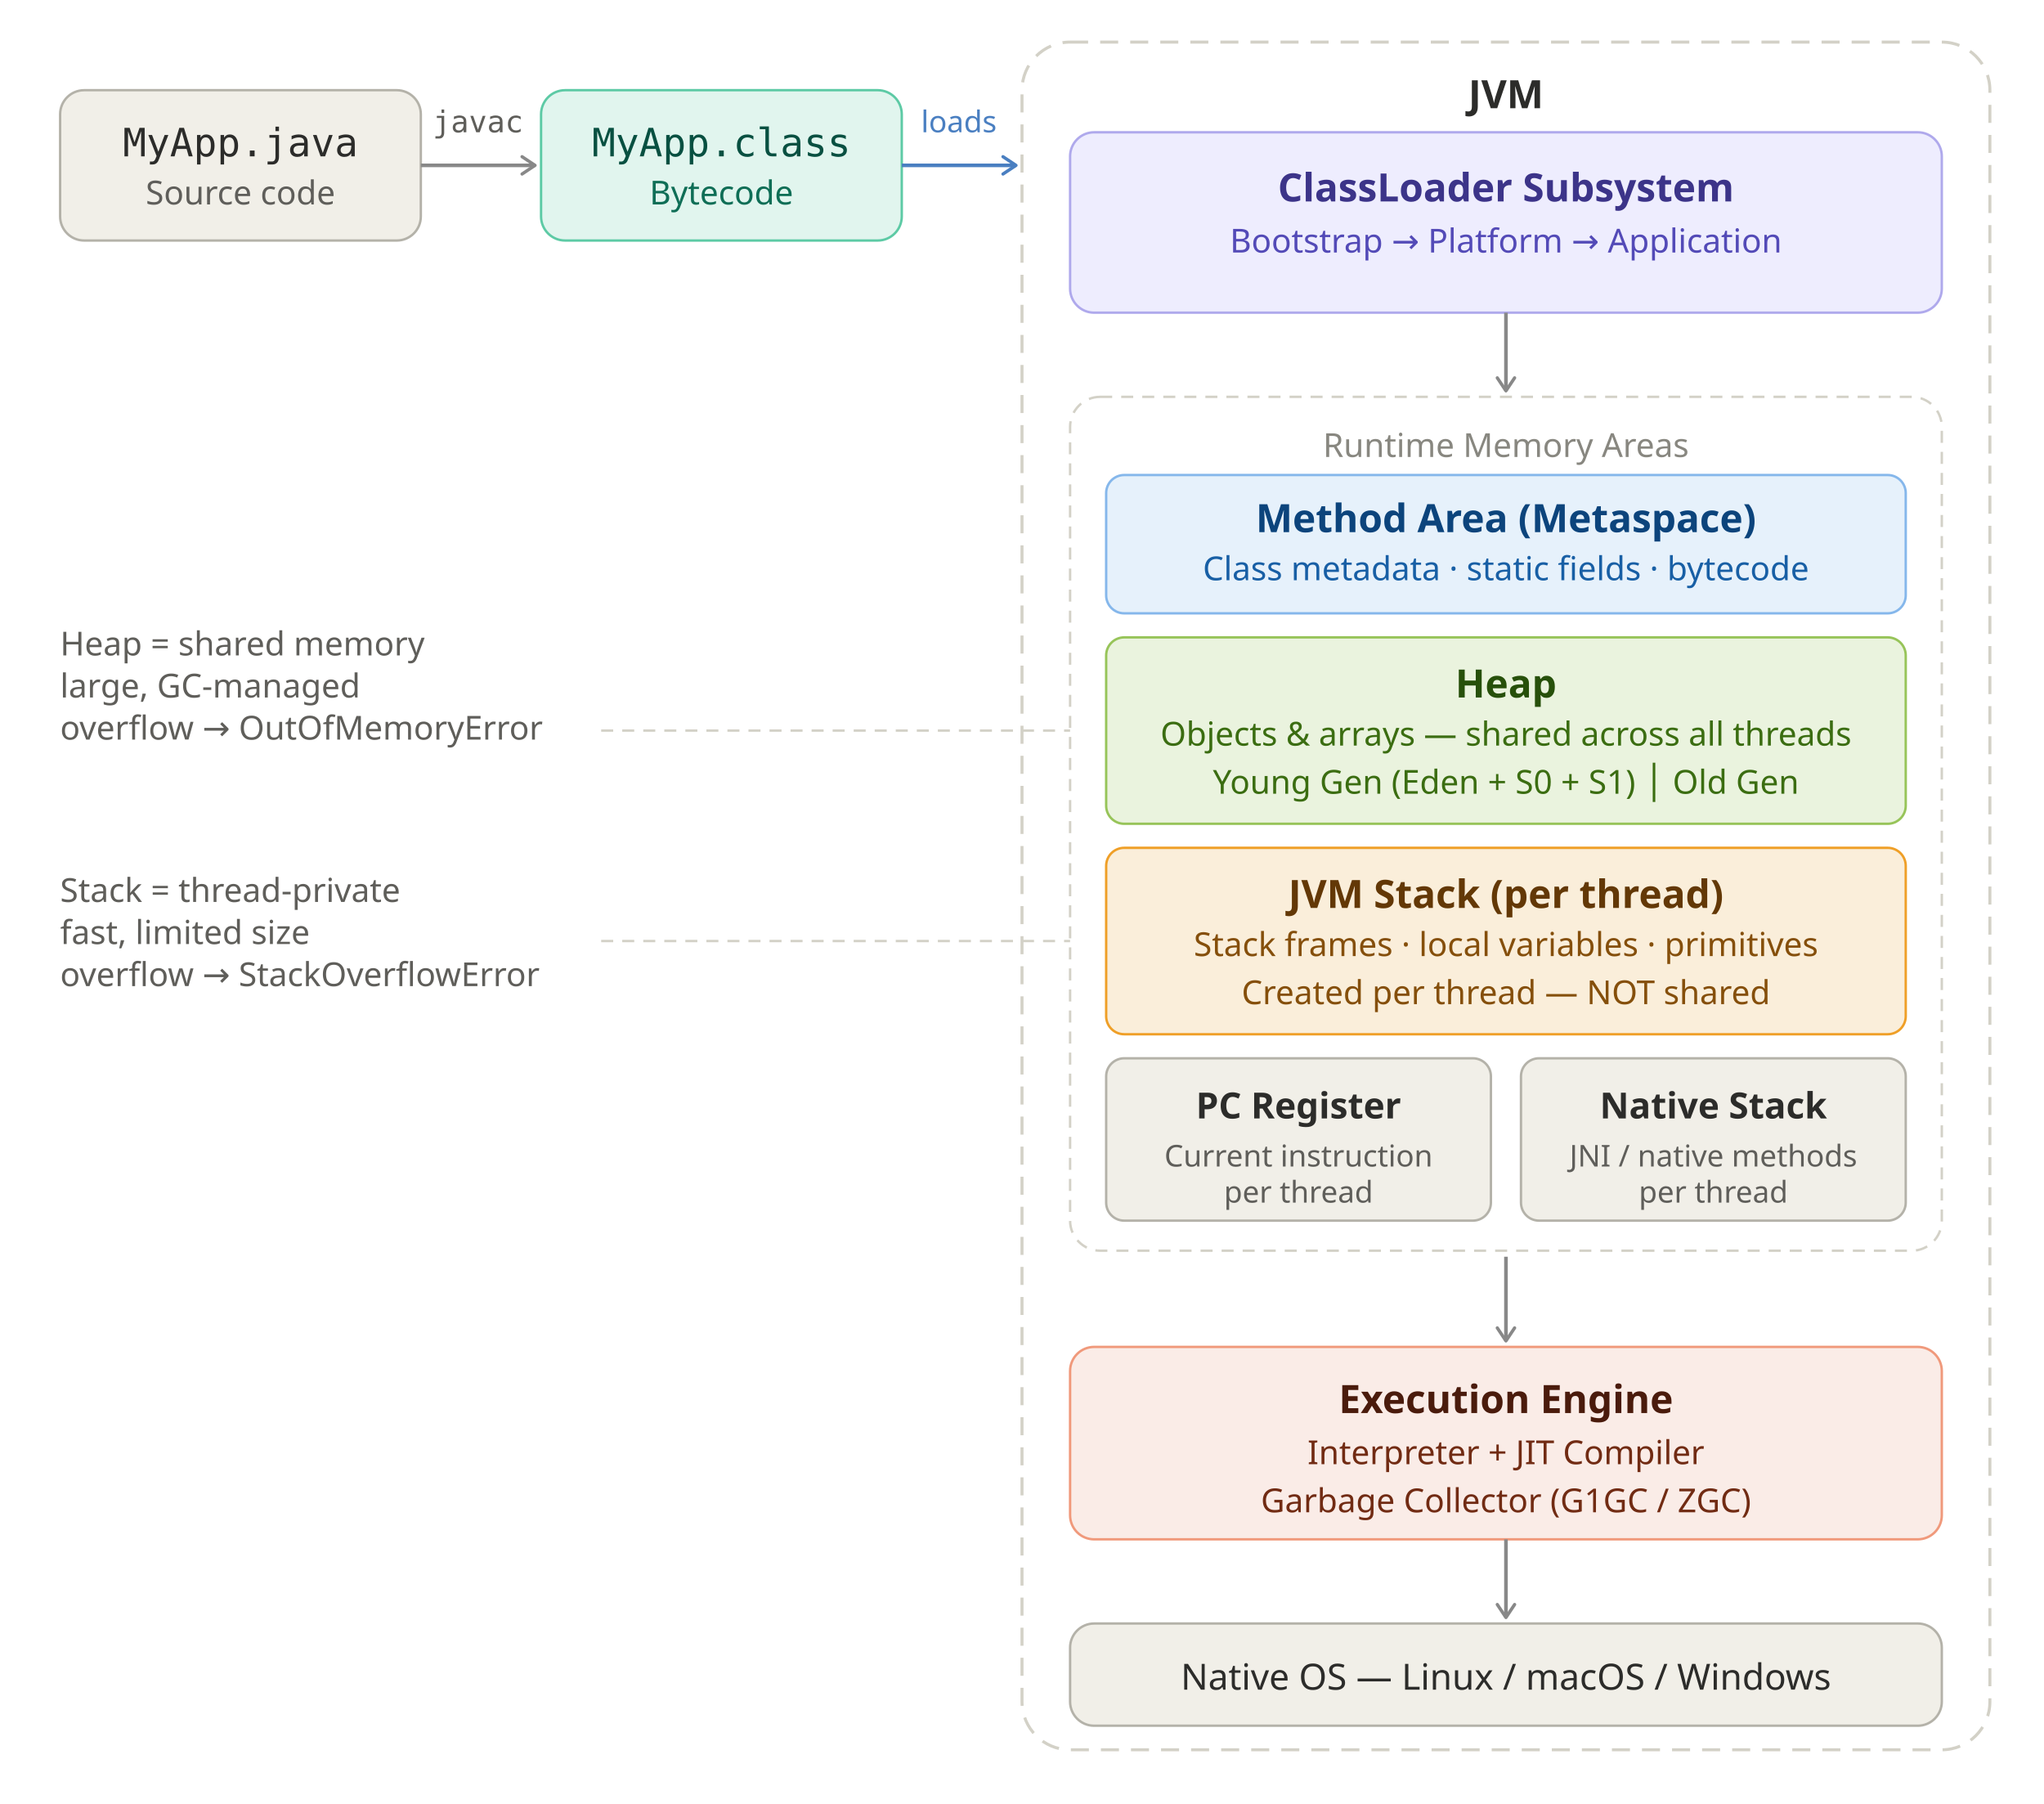
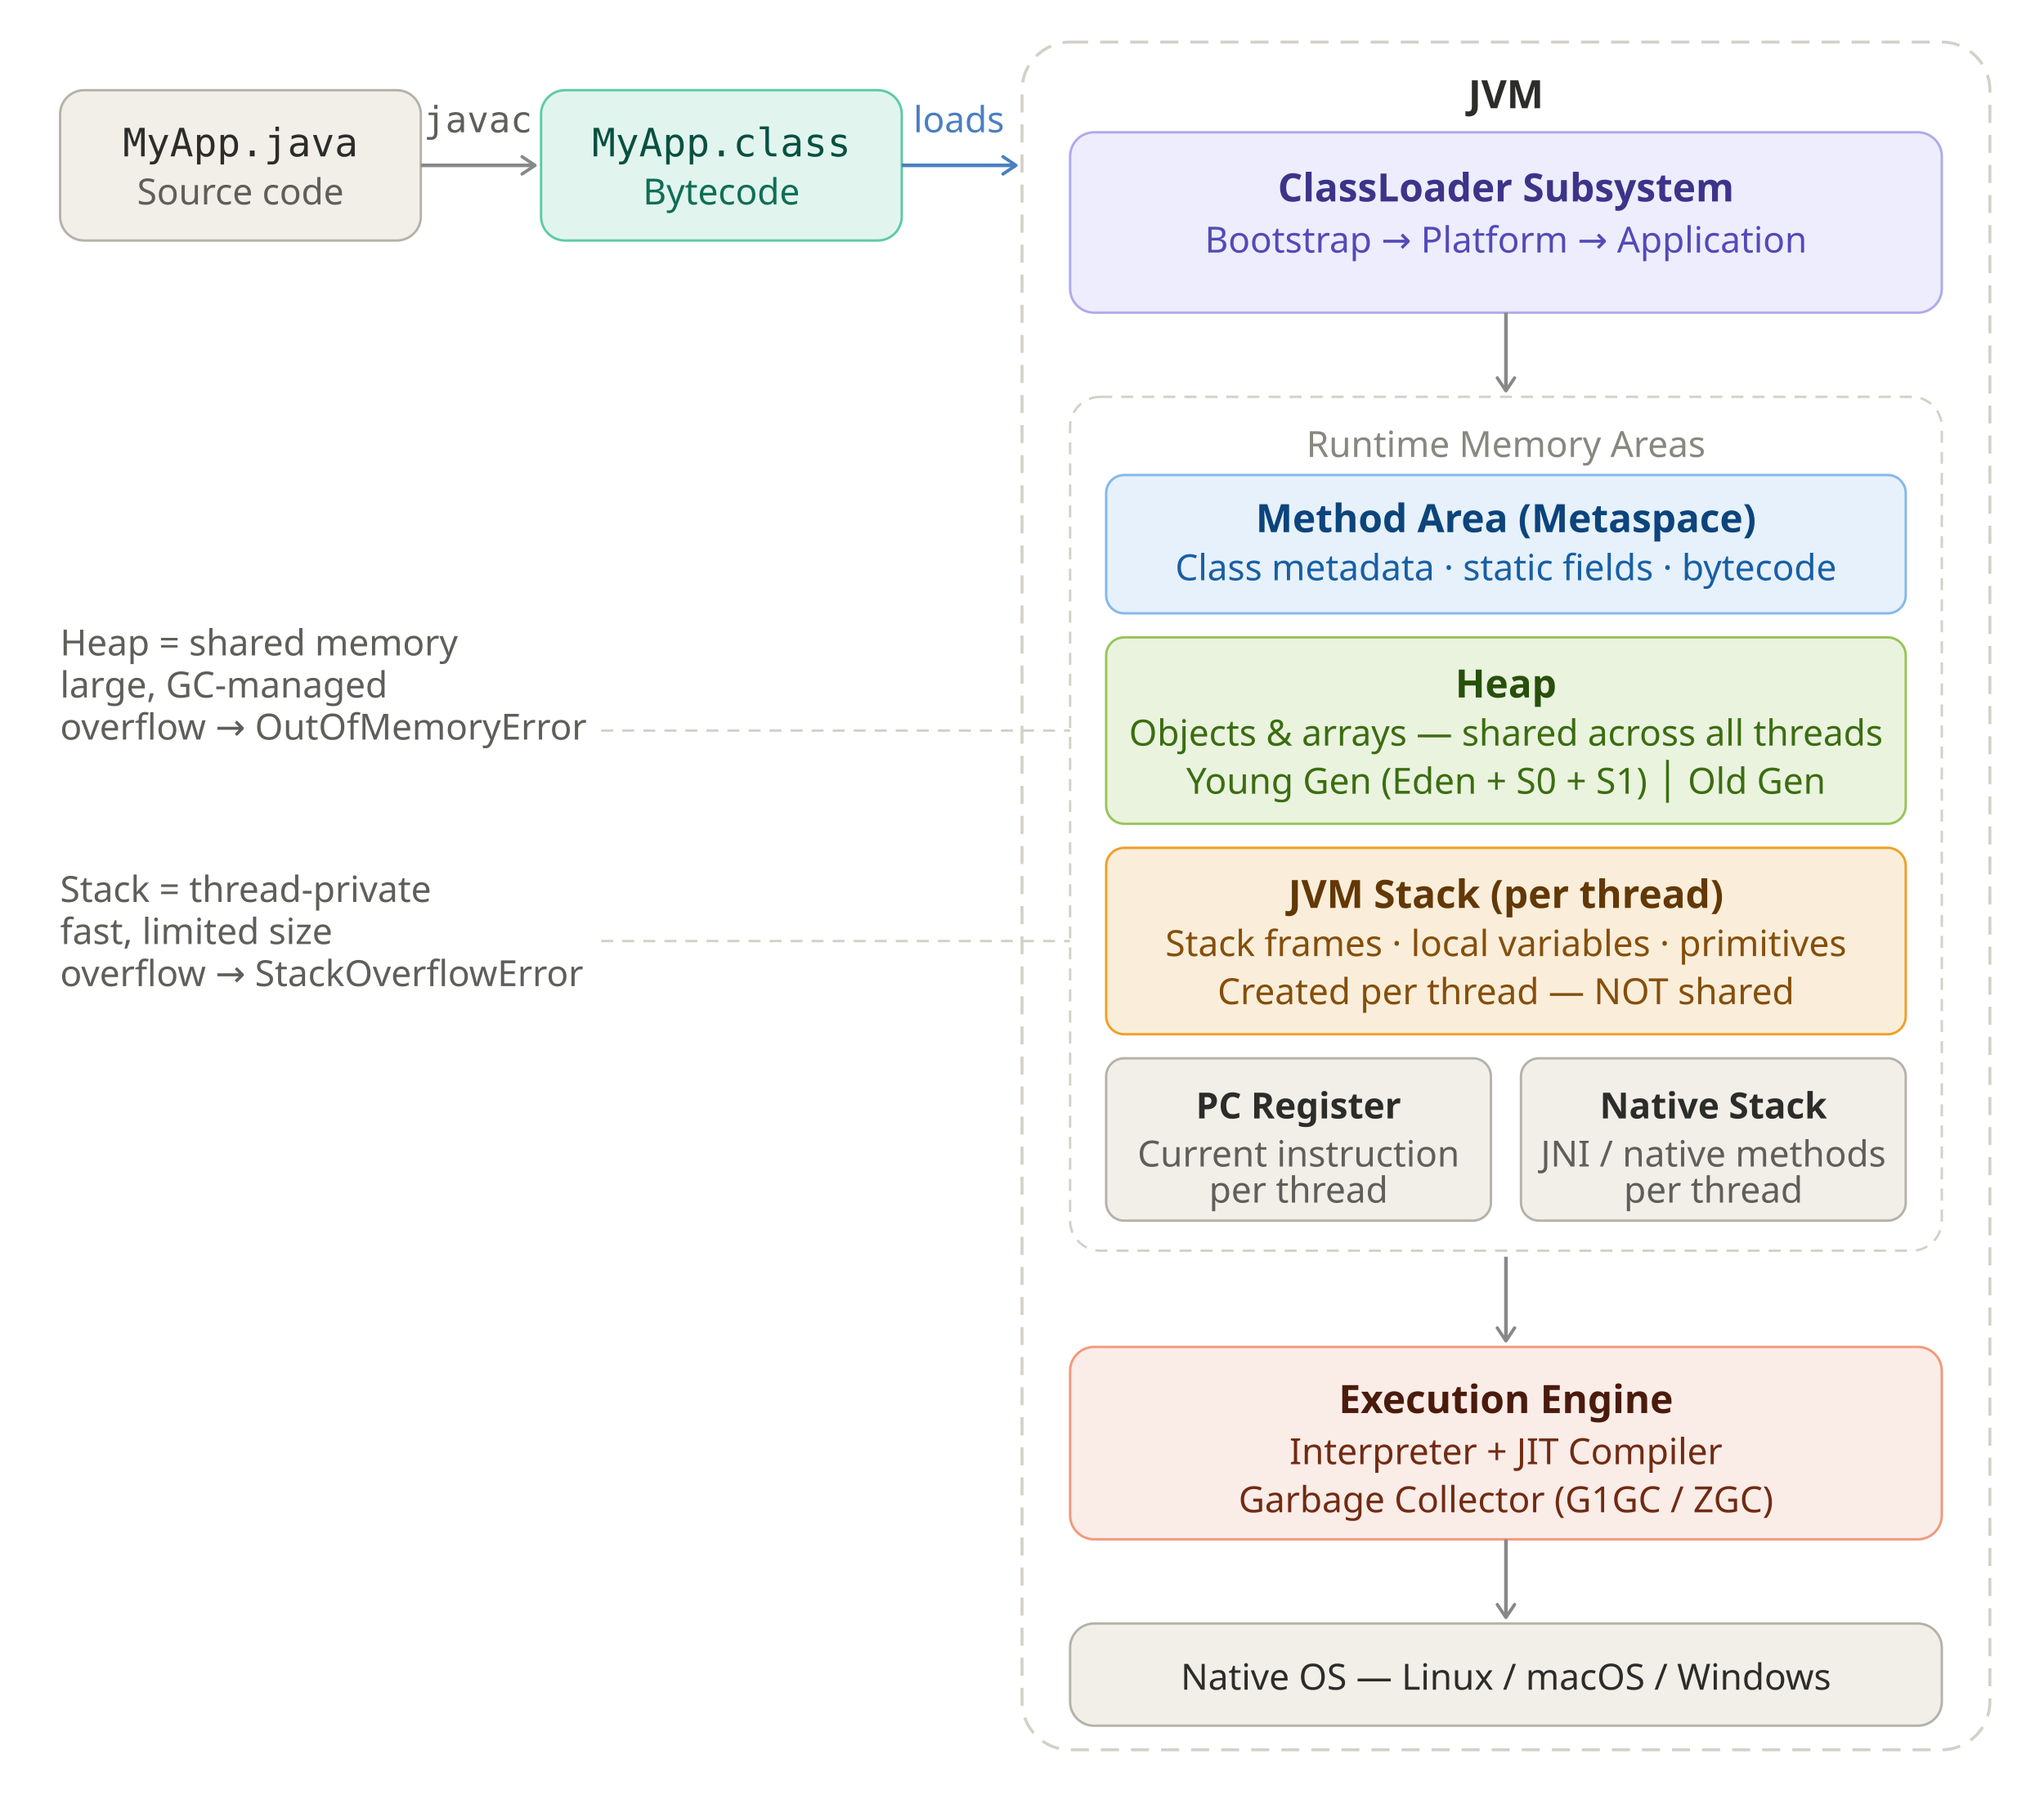
- <svg xmlns="http://www.w3.org/2000/svg" width="100%" viewBox="0 0 680 600" role="img">
+ <svg xmlns="http://www.w3.org/2000/svg" width="100%" viewBox="0 0 680 600" role="img" style="max-width:680px">
  <defs>
    <marker id="arrow" viewBox="0 0 10 10" refX="8" refY="5" markerWidth="6" markerHeight="6" orient="auto-start-reverse">
      <path d="M2 1L8 5L2 9" fill="none" stroke="#888" stroke-width="1.5" stroke-linecap="round" stroke-linejoin="round" />
    </marker>
    <marker id="arrow-blue" viewBox="0 0 10 10" refX="8" refY="5" markerWidth="6" markerHeight="6" orient="auto-start-reverse">
      <path d="M2 1L8 5L2 9" fill="none" stroke="#4A7FC1" stroke-width="1.5" stroke-linecap="round" stroke-linejoin="round" />
    </marker>
  </defs>
  <rect x="20" y="30" width="120" height="50" rx="8" fill="#F1EFE8" stroke="#B4B2A9" stroke-width="0.8" />
  <text x="80" y="52" font-family="ui-monospace,monospace" font-size="13" font-weight="500" fill="#2C2C2A" text-anchor="middle">MyApp.java</text>
-   <text x="80" y="68" font-family="ui-sans-serif,sans-serif" font-size="11" fill="#5F5E5A" text-anchor="middle">Source code</text>
+   <text x="80" y="68" font-family="ui-sans-serif,sans-serif" font-size="12" fill="#5F5E5A" text-anchor="middle">Source code</text>
  <line x1="140" y1="55" x2="178" y2="55" stroke="#888" stroke-width="1.2" marker-end="url(#arrow)" />
-   <text x="159" y="44" font-family="ui-monospace,monospace" font-size="10" fill="#5F5E5A" text-anchor="middle">javac</text>
+   <text x="159" y="44" font-family="ui-monospace,monospace" font-size="12" fill="#5F5E5A" text-anchor="middle">javac</text>
  <rect x="180" y="30" width="120" height="50" rx="8" fill="#E1F5EE" stroke="#5DCAA5" stroke-width="0.8" />
  <text x="240" y="52" font-family="ui-monospace,monospace" font-size="13" font-weight="500" fill="#085041" text-anchor="middle">MyApp.class</text>
-   <text x="240" y="68" font-family="ui-sans-serif,sans-serif" font-size="11" fill="#0F6E56" text-anchor="middle">Bytecode</text>
+   <text x="240" y="68" font-family="ui-sans-serif,sans-serif" font-size="12" fill="#0F6E56" text-anchor="middle">Bytecode</text>
  <line x1="300" y1="55" x2="338" y2="55" stroke="#4A7FC1" stroke-width="1.2" marker-end="url(#arrow-blue)" />
-   <text x="319" y="44" font-family="ui-sans-serif,sans-serif" font-size="10" fill="#4A7FC1" text-anchor="middle">loads</text>
+   <text x="319" y="44" font-family="ui-sans-serif,sans-serif" font-size="12" fill="#4A7FC1" text-anchor="middle">loads</text>
  <rect x="340" y="14" width="322" height="568" rx="16" fill="none" stroke="#D3D1C7" stroke-width="1" stroke-dasharray="6 4" />
  <text x="501" y="36" font-family="ui-sans-serif,sans-serif" font-size="13" font-weight="600" fill="#2C2C2A" text-anchor="middle">JVM</text>
  <rect x="356" y="44" width="290" height="60" rx="8" fill="#EEEDFE" stroke="#AFA9EC" stroke-width="0.8" />
  <text x="501" y="67" font-family="ui-sans-serif,sans-serif" font-size="13" font-weight="600" fill="#3C3489" text-anchor="middle">ClassLoader Subsystem</text>
-   <text x="501" y="84" font-family="ui-sans-serif,sans-serif" font-size="11" fill="#534AB7" text-anchor="middle">Bootstrap → Platform → Application</text>
+   <text x="501" y="84" font-family="ui-sans-serif,sans-serif" font-size="12" fill="#534AB7" text-anchor="middle">Bootstrap → Platform → Application</text>
  <line x1="501" y1="104" x2="501" y2="130" stroke="#888" stroke-width="1.2" marker-end="url(#arrow)" />
  <rect x="356" y="132" width="290" height="284" rx="10" fill="none" stroke="#D3D1C7" stroke-width="0.8" stroke-dasharray="4 3" />
-   <text x="501" y="152" font-family="ui-sans-serif,sans-serif" font-size="11" fill="#888780" text-anchor="middle">Runtime Memory Areas</text>
+   <text x="501" y="152" font-family="ui-sans-serif,sans-serif" font-size="12" fill="#888780" text-anchor="middle">Runtime Memory Areas</text>
  <rect x="368" y="158" width="266" height="46" rx="6" fill="#E6F1FB" stroke="#85B7EB" stroke-width="0.8" />
  <text x="501" y="177" font-family="ui-sans-serif,sans-serif" font-size="13" font-weight="600" fill="#0C447C" text-anchor="middle">Method Area (Metaspace)</text>
-   <text x="501" y="193" font-family="ui-sans-serif,sans-serif" font-size="11" fill="#185FA5" text-anchor="middle">Class metadata · static fields · bytecode</text>
+   <text x="501" y="193" font-family="ui-sans-serif,sans-serif" font-size="12" fill="#185FA5" text-anchor="middle">Class metadata · static fields · bytecode</text>
  <rect x="368" y="212" width="266" height="62" rx="6" fill="#EAF3DE" stroke="#97C459" stroke-width="0.8" />
  <text x="501" y="232" font-family="ui-sans-serif,sans-serif" font-size="13" font-weight="600" fill="#27500A" text-anchor="middle">Heap</text>
-   <text x="501" y="248" font-family="ui-sans-serif,sans-serif" font-size="11" fill="#3B6D11" text-anchor="middle">Objects &amp; arrays — shared across all threads</text>
-   <text x="501" y="264" font-family="ui-sans-serif,sans-serif" font-size="11" fill="#3B6D11" text-anchor="middle">Young Gen (Eden + S0 + S1) │ Old Gen</text>
+   <text x="501" y="248" font-family="ui-sans-serif,sans-serif" font-size="12" fill="#3B6D11" text-anchor="middle">Objects &amp; arrays — shared across all threads</text>
+   <text x="501" y="264" font-family="ui-sans-serif,sans-serif" font-size="12" fill="#3B6D11" text-anchor="middle">Young Gen (Eden + S0 + S1) │ Old Gen</text>
  <rect x="368" y="282" width="266" height="62" rx="6" fill="#FAEEDA" stroke="#EF9F27" stroke-width="0.8" />
  <text x="501" y="302" font-family="ui-sans-serif,sans-serif" font-size="13" font-weight="600" fill="#633806" text-anchor="middle">JVM Stack (per thread)</text>
-   <text x="501" y="318" font-family="ui-sans-serif,sans-serif" font-size="11" fill="#854F0B" text-anchor="middle">Stack frames · local variables · primitives</text>
-   <text x="501" y="334" font-family="ui-sans-serif,sans-serif" font-size="11" fill="#854F0B" text-anchor="middle">Created per thread — NOT shared</text>
+   <text x="501" y="318" font-family="ui-sans-serif,sans-serif" font-size="12" fill="#854F0B" text-anchor="middle">Stack frames · local variables · primitives</text>
+   <text x="501" y="334" font-family="ui-sans-serif,sans-serif" font-size="12" fill="#854F0B" text-anchor="middle">Created per thread — NOT shared</text>
  <rect x="368" y="352" width="128" height="54" rx="6" fill="#F1EFE8" stroke="#B4B2A9" stroke-width="0.8" />
  <text x="432" y="372" font-family="ui-sans-serif,sans-serif" font-size="12" font-weight="600" fill="#2C2C2A" text-anchor="middle">PC Register</text>
-   <text x="432" y="388" font-family="ui-sans-serif,sans-serif" font-size="10" fill="#5F5E5A" text-anchor="middle">Current instruction</text>
-   <text x="432" y="400" font-family="ui-sans-serif,sans-serif" font-size="10" fill="#5F5E5A" text-anchor="middle">per thread</text>
+   <text x="432" y="388" font-family="ui-sans-serif,sans-serif" font-size="12" fill="#5F5E5A" text-anchor="middle">Current instruction</text>
+   <text x="432" y="400" font-family="ui-sans-serif,sans-serif" font-size="12" fill="#5F5E5A" text-anchor="middle">per thread</text>
  <rect x="506" y="352" width="128" height="54" rx="6" fill="#F1EFE8" stroke="#B4B2A9" stroke-width="0.8" />
  <text x="570" y="372" font-family="ui-sans-serif,sans-serif" font-size="12" font-weight="600" fill="#2C2C2A" text-anchor="middle">Native Stack</text>
-   <text x="570" y="388" font-family="ui-sans-serif,sans-serif" font-size="10" fill="#5F5E5A" text-anchor="middle">JNI / native methods</text>
-   <text x="570" y="400" font-family="ui-sans-serif,sans-serif" font-size="10" fill="#5F5E5A" text-anchor="middle">per thread</text>
+   <text x="570" y="388" font-family="ui-sans-serif,sans-serif" font-size="12" fill="#5F5E5A" text-anchor="middle">JNI / native methods</text>
+   <text x="570" y="400" font-family="ui-sans-serif,sans-serif" font-size="12" fill="#5F5E5A" text-anchor="middle">per thread</text>
  <line x1="501" y1="418" x2="501" y2="446" stroke="#888" stroke-width="1.2" marker-end="url(#arrow)" />
  <rect x="356" y="448" width="290" height="64" rx="8" fill="#FAECE7" stroke="#F0997B" stroke-width="0.8" />
  <text x="501" y="470" font-family="ui-sans-serif,sans-serif" font-size="13" font-weight="600" fill="#4A1B0C" text-anchor="middle">Execution Engine</text>
-   <text x="501" y="487" font-family="ui-sans-serif,sans-serif" font-size="11" fill="#712B13" text-anchor="middle">Interpreter + JIT Compiler</text>
-   <text x="501" y="503" font-family="ui-sans-serif,sans-serif" font-size="11" fill="#712B13" text-anchor="middle">Garbage Collector (G1GC / ZGC)</text>
+   <text x="501" y="487" font-family="ui-sans-serif,sans-serif" font-size="12" fill="#712B13" text-anchor="middle">Interpreter + JIT Compiler</text>
+   <text x="501" y="503" font-family="ui-sans-serif,sans-serif" font-size="12" fill="#712B13" text-anchor="middle">Garbage Collector (G1GC / ZGC)</text>
  <line x1="501" y1="512" x2="501" y2="538" stroke="#888" stroke-width="1.2" marker-end="url(#arrow)" />
  <rect x="356" y="540" width="290" height="34" rx="8" fill="#F1EFE8" stroke="#B4B2A9" stroke-width="0.8" />
  <text x="501" y="562" font-family="ui-sans-serif,sans-serif" font-size="12" font-weight="500" fill="#2C2C2A" text-anchor="middle">Native OS — Linux / macOS / Windows</text>
  <line x1="200" y1="313" x2="356" y2="313" stroke="#D3D1C7" stroke-width="0.8" stroke-dasharray="4 3" />
-   <text x="20" y="300" font-family="ui-sans-serif,sans-serif" font-size="11" fill="#5F5E5A">Stack = thread-private</text>
-   <text x="20" y="314" font-family="ui-sans-serif,sans-serif" font-size="11" fill="#5F5E5A">fast, limited size</text>
-   <text x="20" y="328" font-family="ui-sans-serif,sans-serif" font-size="11" fill="#5F5E5A">overflow → StackOverflowError</text>
+   <text x="20" y="300" font-family="ui-sans-serif,sans-serif" font-size="12" fill="#5F5E5A">Stack = thread-private</text>
+   <text x="20" y="314" font-family="ui-sans-serif,sans-serif" font-size="12" fill="#5F5E5A">fast, limited size</text>
+   <text x="20" y="328" font-family="ui-sans-serif,sans-serif" font-size="12" fill="#5F5E5A">overflow → StackOverflowError</text>
  <line x1="200" y1="243" x2="356" y2="243" stroke="#D3D1C7" stroke-width="0.8" stroke-dasharray="4 3" />
-   <text x="20" y="218" font-family="ui-sans-serif,sans-serif" font-size="11" fill="#5F5E5A">Heap = shared memory</text>
-   <text x="20" y="232" font-family="ui-sans-serif,sans-serif" font-size="11" fill="#5F5E5A">large, GC-managed</text>
-   <text x="20" y="246" font-family="ui-sans-serif,sans-serif" font-size="11" fill="#5F5E5A">overflow → OutOfMemoryError</text>
+   <text x="20" y="218" font-family="ui-sans-serif,sans-serif" font-size="12" fill="#5F5E5A">Heap = shared memory</text>
+   <text x="20" y="232" font-family="ui-sans-serif,sans-serif" font-size="12" fill="#5F5E5A">large, GC-managed</text>
+   <text x="20" y="246" font-family="ui-sans-serif,sans-serif" font-size="12" fill="#5F5E5A">overflow → OutOfMemoryError</text>
</svg>
